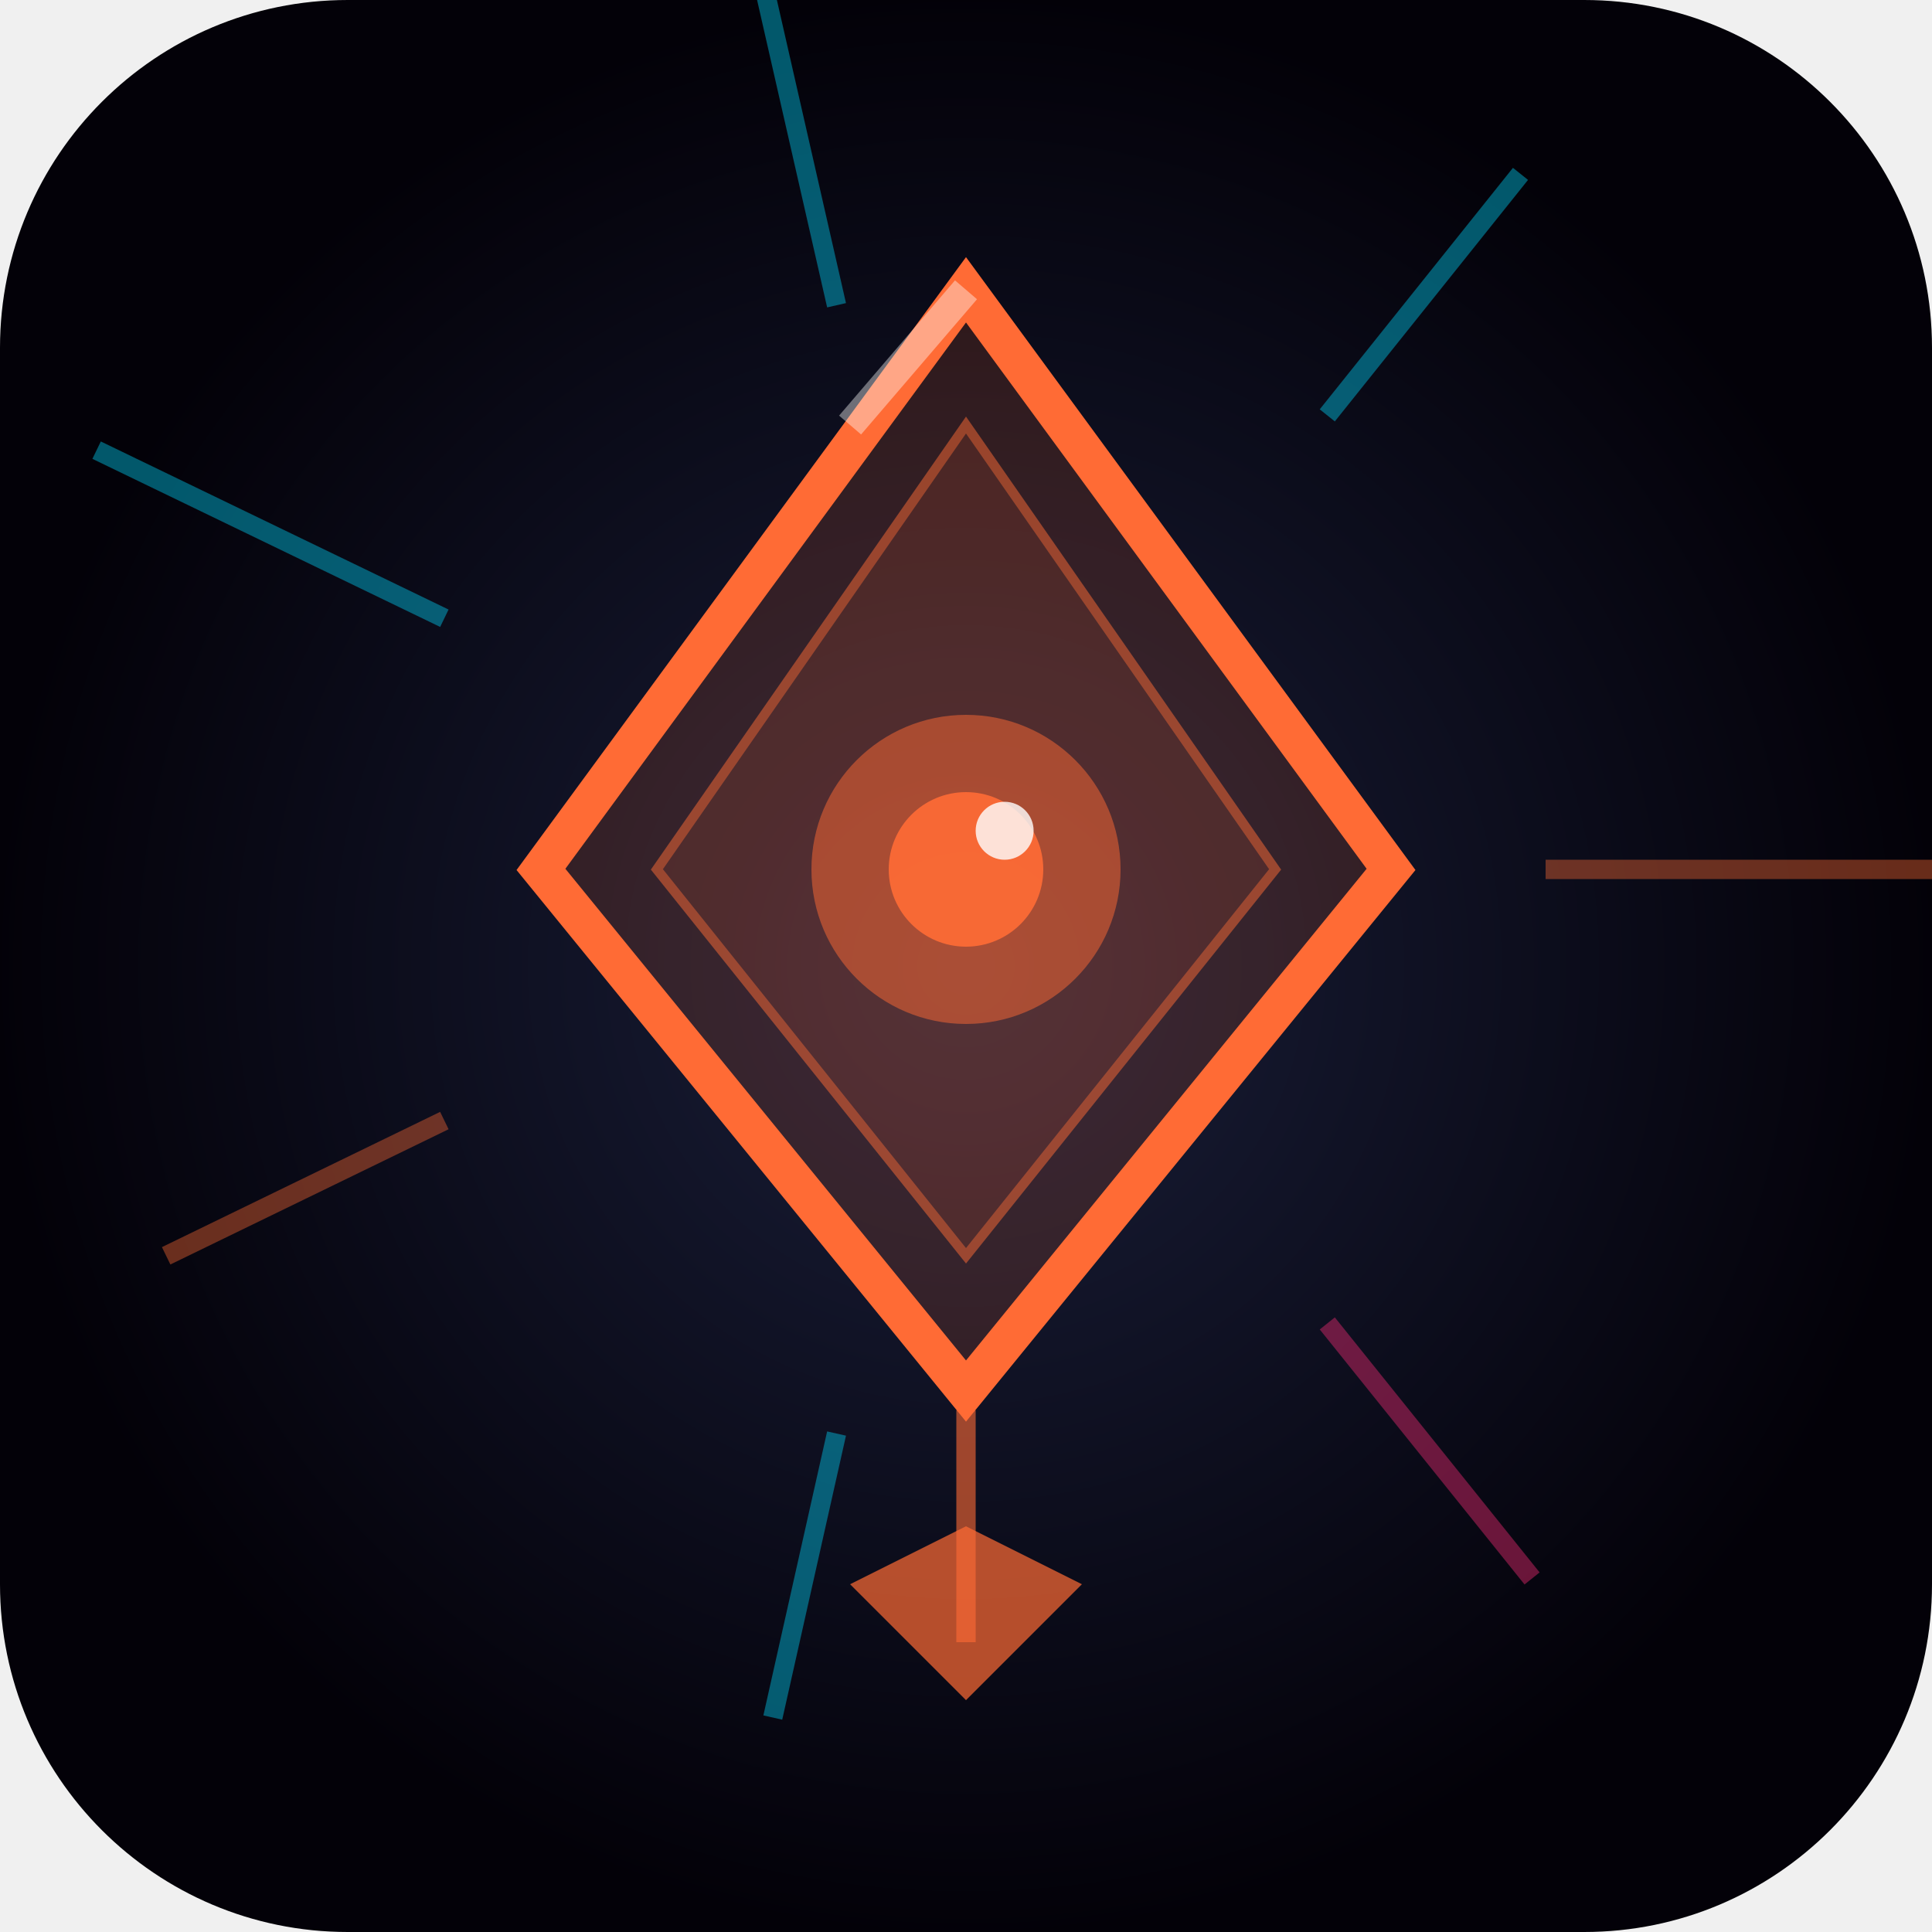
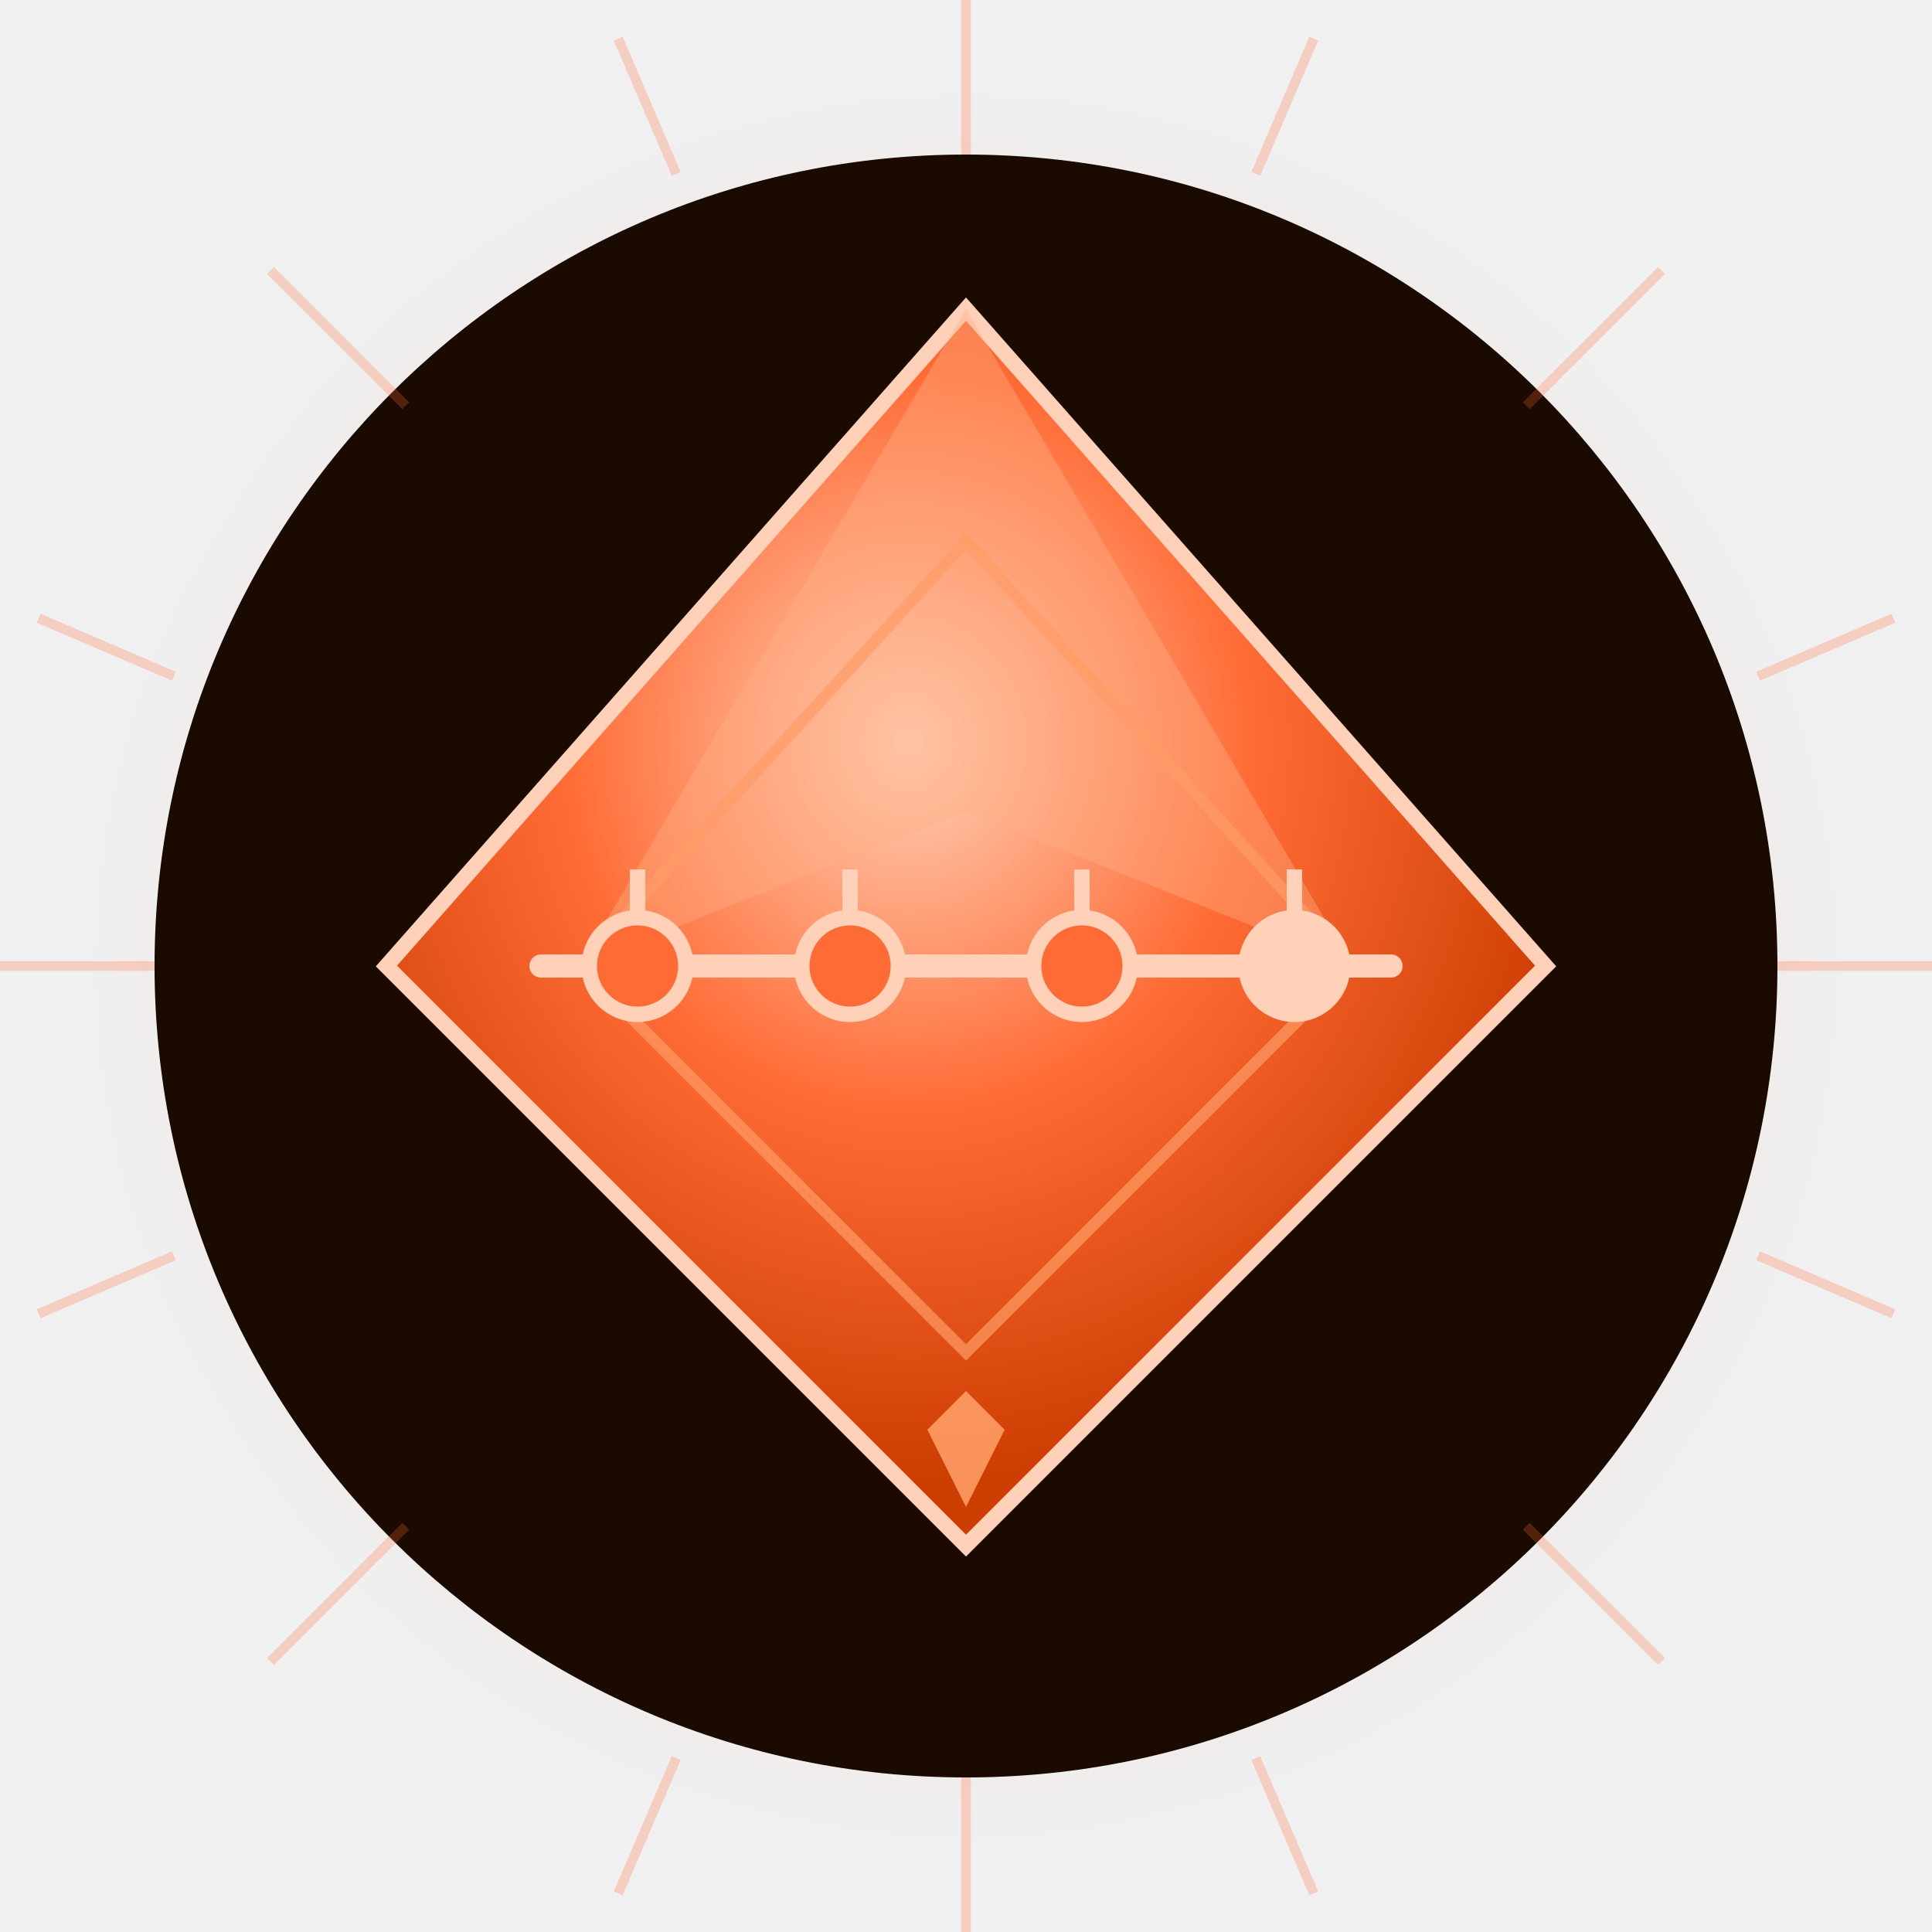
<svg xmlns="http://www.w3.org/2000/svg" viewBox="0 0 100 100" width="200" height="200">
  <defs>
-     <radialGradient id="bg" cx="50%" cy="50%" r="50%">
-       <stop offset="0%" stop-color="#1a1f3a" />
-       <stop offset="100%" stop-color="#030108" />
+     <radialGradient id="vppDiamondGrad" cx="45%" cy="35%" r="60%">
+       <stop offset="0%" stop-color="#FFD1B8" />
+       <stop offset="50%" stop-color="#FF6B35" />
+       <stop offset="100%" stop-color="#CC3D00" />
    </radialGradient>
+     <radialGradient id="vppGlow" cx="50%" cy="50%" r="50%">
+       <stop offset="0%" stop-color="#FF6B35" stop-opacity="0.4" />
+       <stop offset="100%" stop-color="#FF6B35" stop-opacity="0" />
+     </radialGradient>
+     <filter id="vppBlur">
+       <feGaussianBlur stdDeviation="2" />
+     </filter>
  </defs>
-   <rect width="100" height="100" rx="18" fill="url(#bg)" />
-   <line x1="80.0" y1="45.0" x2="100.0" y2="45.0" stroke="#FF6B35" stroke-width="1" opacity="0.4" />
-   <line x1="68.7" y1="68.5" x2="79.3" y2="81.7" stroke="#FF2D78" stroke-width="1" opacity="0.4" />
-   <line x1="43.3" y1="74.2" x2="40.0" y2="88.9" stroke="#00D9FF" stroke-width="1" opacity="0.4" />
-   <line x1="23.0" y1="58.0" x2="8.6" y2="65.0" stroke="#FF6B35" stroke-width="1" opacity="0.4" />
-   <line x1="23.0" y1="32.0" x2="5.0" y2="23.3" stroke="#00D9FF" stroke-width="1" opacity="0.4" />
-   <line x1="43.3" y1="15.8" x2="38.4" y2="-5.7" stroke="#00D9FF" stroke-width="1" opacity="0.4" />
-   <line x1="68.7" y1="21.5" x2="78.7" y2="9.0" stroke="#00D9FF" stroke-width="1" opacity="0.4" />
-   <path d="M50,15 L72,45 L50,72 L28,45 Z" fill="rgba(255,107,53,0.15)" stroke="#FF6B35" stroke-width="2" />
-   <path d="M50,22 L66,45 L50,65 L34,45 Z" fill="rgba(255,107,53,0.25)" stroke="#FF6B35" stroke-width="0.5" opacity="0.5" />
-   <circle cx="50" cy="45" r="8" fill="rgba(255,107,53,0.5)" />
-   <circle cx="50" cy="45" r="4" fill="#FF6B35" opacity="0.9" />
-   <circle cx="52" cy="43" r="1.5" fill="white" opacity="0.8" />
-   <line x1="44" y1="22" x2="50" y2="15" stroke="white" stroke-width="1.5" opacity="0.4" />
-   <line x1="50" y1="73" x2="50" y2="85" stroke="#FF6B35" stroke-width="1" opacity="0.6" />
-   <polygon points="50,88 56,82 50,79 44,82" fill="#FF6B35" opacity="0.7" />
+   <circle cx="50" cy="50" r="44" fill="url(#vppGlow)" filter="url(#vppBlur)" />
+   <circle cx="50" cy="50" r="42" fill="#1A0A00" />
+   <g opacity="0.25" stroke="#FF6B35" stroke-width="0.5">
+     <line x1="50" y1="8" x2="50" y2="0" />
+     <line x1="50" y1="92" x2="50" y2="100" />
+     <line x1="8" y1="50" x2="0" y2="50" />
+     <line x1="92" y1="50" x2="100" y2="50" />
+     <line x1="21" y1="21" x2="14" y2="14" />
+     <line x1="79" y1="21" x2="86" y2="14" />
+     <line x1="21" y1="79" x2="14" y2="86" />
+     <line x1="79" y1="79" x2="86" y2="86" />
+     <line x1="35" y1="9" x2="32" y2="2" />
+     <line x1="65" y1="9" x2="68" y2="2" />
+     <line x1="9" y1="35" x2="2" y2="32" />
+     <line x1="9" y1="65" x2="2" y2="68" />
+     <line x1="91" y1="35" x2="98" y2="32" />
+     <line x1="91" y1="65" x2="98" y2="68" />
+     <line x1="35" y1="91" x2="32" y2="98" />
+     <line x1="65" y1="91" x2="68" y2="98" />
+   </g>
+   <path d="M 50 16 L 80 50 L 50 80 L 20 50 Z" fill="url(#vppDiamondGrad)" stroke="#FFD1B8" stroke-width="0.8" />
+   <path d="M 50 16 L 70 50 L 50 42 L 30 50 Z" fill="#FFB085" opacity="0.4" />
+   <path d="M 50 28 L 70 50 L 50 70 L 30 50 Z" fill="none" stroke="#FF9B65" stroke-width="0.6" opacity="0.7" />
+   <line x1="28" y1="50" x2="72" y2="50" stroke="#FFD1B8" stroke-width="1.2" stroke-linecap="round" />
+   <circle cx="33" cy="50" r="2.5" fill="#FF6B35" stroke="#FFD1B8" stroke-width="0.8" />
+   <circle cx="44" cy="50" r="2.5" fill="#FF6B35" stroke="#FFD1B8" stroke-width="0.8" />
+   <circle cx="56" cy="50" r="2.5" fill="#FF6B35" stroke="#FFD1B8" stroke-width="0.8" />
+   <circle cx="67" cy="50" r="2.5" fill="#FFD1B8" stroke="#FFD1B8" stroke-width="0.8" />
+   <line x1="33" y1="45" x2="33" y2="47.5" stroke="#FFD1B8" stroke-width="0.8" />
+   <line x1="44" y1="45" x2="44" y2="47.5" stroke="#FFD1B8" stroke-width="0.8" />
+   <line x1="56" y1="45" x2="56" y2="47.5" stroke="#FFD1B8" stroke-width="0.8" />
+   <line x1="67" y1="45" x2="67" y2="47.5" stroke="#FFD1B8" stroke-width="0.8" />
+   <path d="M 50 78 L 52 74 L 50 72 L 48 74 Z" fill="#FF9B65" opacity="0.9" />
</svg>
